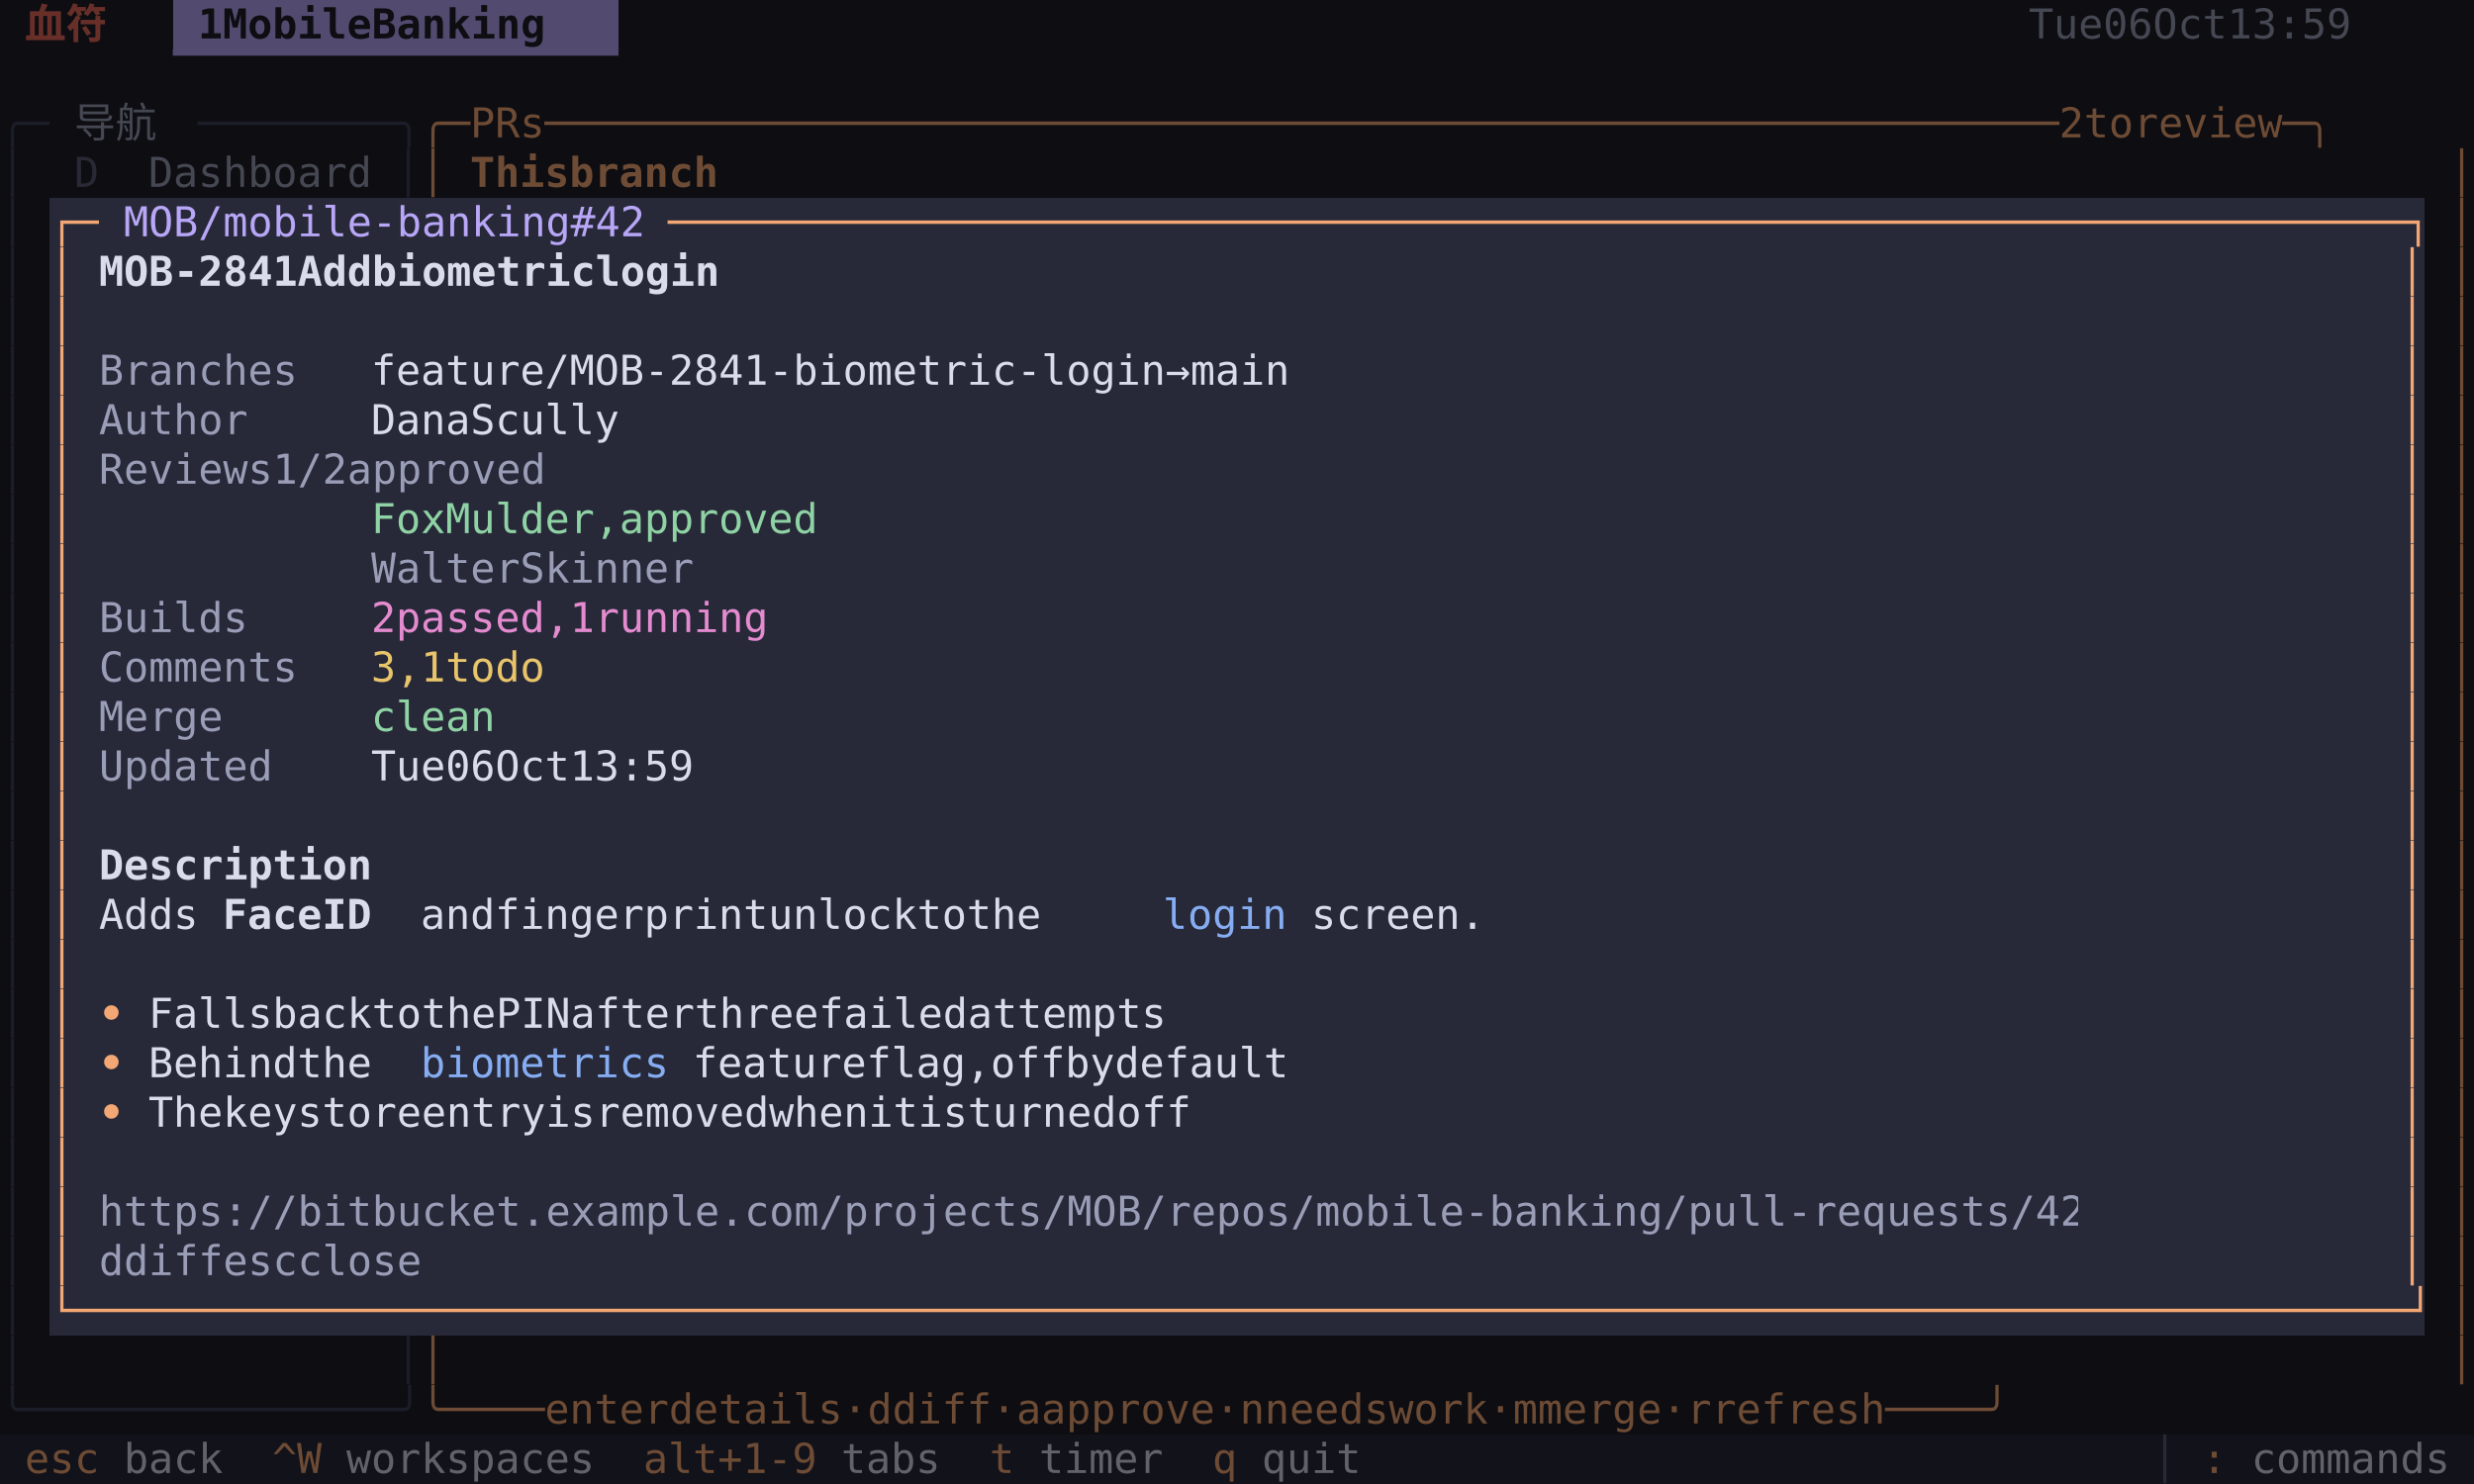
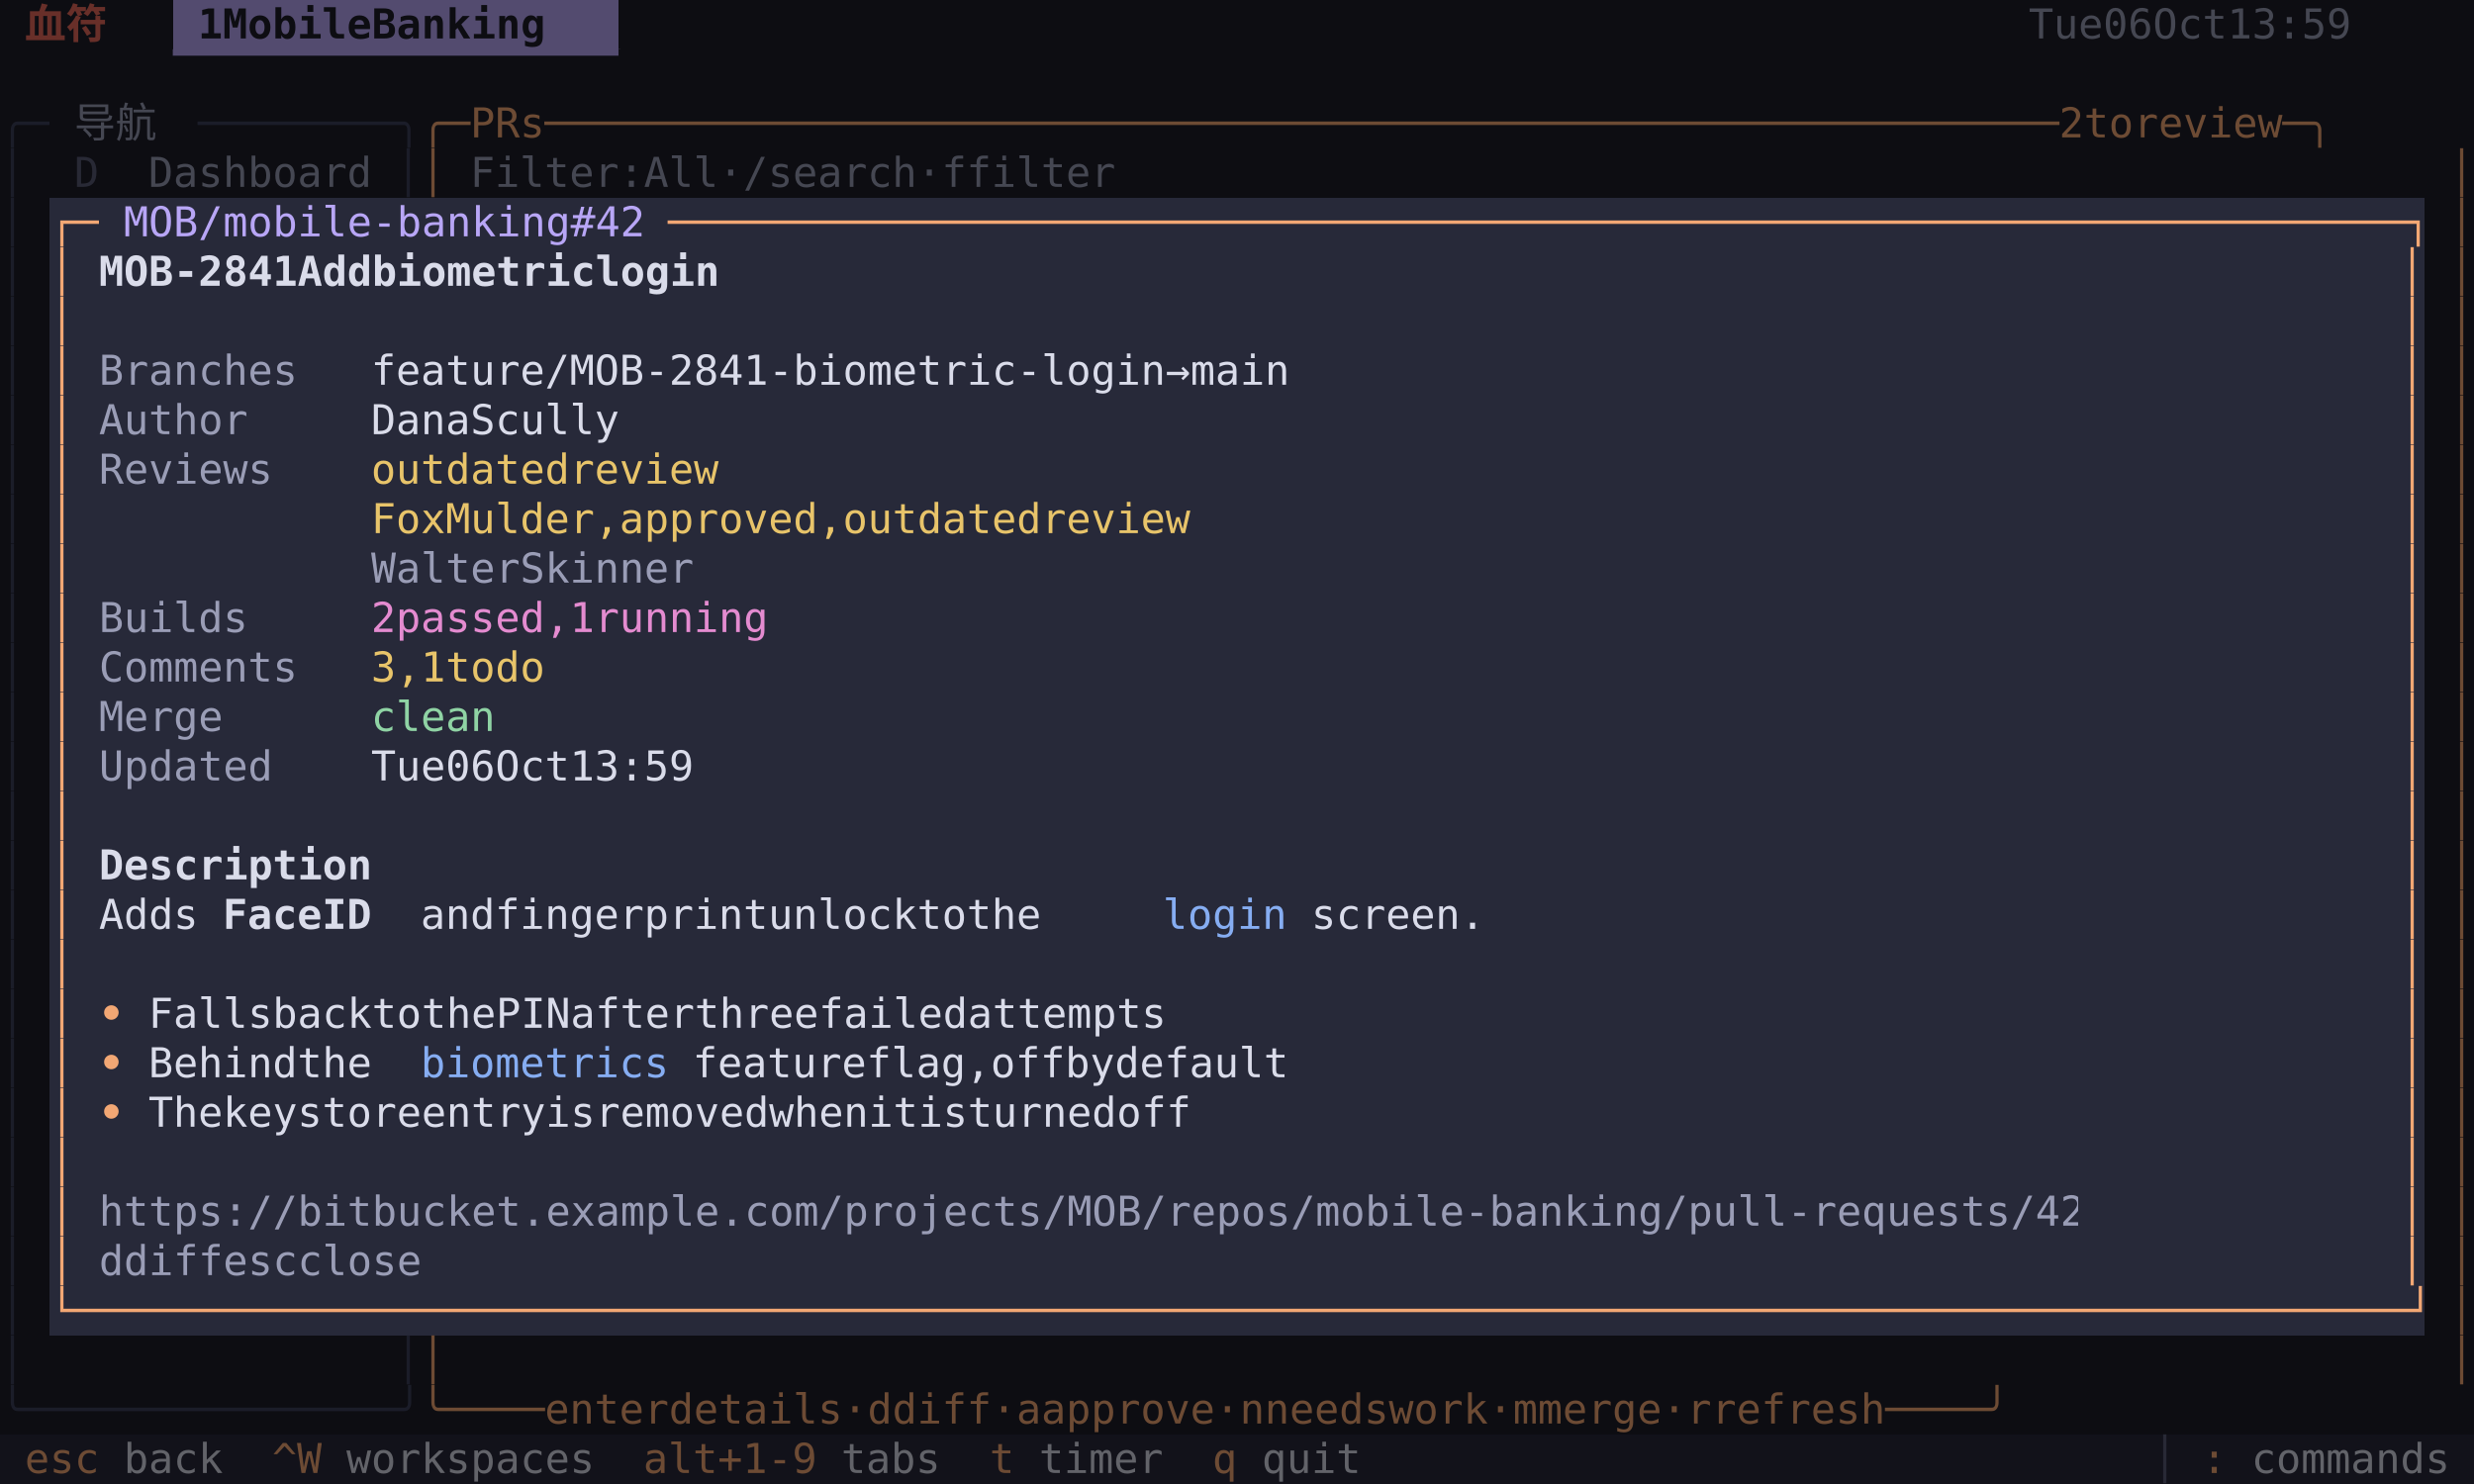
<svg xmlns="http://www.w3.org/2000/svg" width="900" height="540" viewBox="0 0 900 540" font-family="Menlo, 'DejaVu Sans Mono', 'Hiragino Sans GB', 'Noto Sans CJK SC', 'PingFang SC', monospace" font-size="15">
  <rect x="0" y="0" width="9" height="18" fill="#0d0d12" />
  <rect x="9" y="0" width="36" height="18" fill="#0d0d12" />
  <text x="9 27" y="14" fill="#682f29" font-weight="bold">血符</text>
  <rect x="45" y="0" width="18" height="18" fill="#0d0d12" />
  <rect x="63" y="0" width="162" height="18" fill="#534b6f" />
  <text x="72 90 99 108 117 126 135 153 162 171 180 189 198 207" y="14" fill="#0d0d12" font-weight="bold">1MobileBanking</text>
  <rect x="225" y="0" width="513" height="18" fill="#0d0d12" />
  <rect x="738" y="0" width="153" height="18" fill="#0d0d12" />
  <text x="738 747 756 774 783 801 810 819 846 855 864 873 882" y="14" fill="#454752">Tue06Oct13:59</text>
  <rect x="891" y="0" width="9" height="18" fill="#0d0d12" />
  <rect x="0" y="18" width="9" height="18" fill="#0d0d12" />
  <rect x="9" y="18" width="216" height="18" fill="#0d0d12" />
  <text x="63 72 81 90 99 108 117 126 135 144 153 162 171 180 189 198 207 216" y="32" fill="#534b6f">▔▔▔▔▔▔▔▔▔▔▔▔▔▔▔▔▔▔</text>
  <rect x="225" y="18" width="675" height="18" fill="#0d0d12" />
  <rect x="0" y="36" width="18" height="18" fill="#0d0d12" />
  <text x="0 9" y="50" fill="#1b1d29">╭─</text>
  <rect x="18" y="36" width="54" height="18" fill="#0d0d12" />
  <text x="27 45" y="50" fill="#454752">导航</text>
  <rect x="72" y="36" width="81" height="18" fill="#0d0d12" />
  <text x="72 81 90 99 108 117 126 135 144" y="50" fill="#1b1d29">────────╮</text>
  <rect x="153" y="36" width="747" height="18" fill="#0d0d12" />
  <text x="153 162 180 189 198 216 225 234 243 252 261 270 279 288 297 306 315 324 333 342 351 360 369 378 387 396 405 414 423 432 441 450 459 468 477 486 495 504 513 522 531 540 549 558 567 576 585 594 603 612 621 630 639 648 657 666 675 684 693 702 711 720 729 738 747 756 774 792 801 819 828 837 846 855 864 882 891" y="50" fill="#6d4b34">╭─PRs─────────────────────────────────────────────────────────────2toreview─╮</text>
  <rect x="0" y="54" width="9" height="18" fill="#0d0d12" />
  <text x="0" y="68" fill="#1b1d29">│</text>
  <rect x="9" y="54" width="9" height="18" fill="#0d0d12" />
  <rect x="18" y="54" width="27" height="18" fill="#0d0d12" />
  <text x="27" y="68" fill="#282935">D</text>
  <rect x="45" y="54" width="90" height="18" fill="#0d0d12" />
  <text x="54 63 72 81 90 99 108 117 126" y="68" fill="#454752">Dashboard</text>
  <rect x="135" y="54" width="9" height="18" fill="#0d0d12" />
  <rect x="144" y="54" width="9" height="18" fill="#0d0d12" />
  <text x="144" y="68" fill="#1b1d29">│</text>
  <rect x="153" y="54" width="9" height="18" fill="#0d0d12" />
  <text x="153" y="68" fill="#6d4b34">│</text>
  <rect x="162" y="54" width="9" height="18" fill="#0d0d12" />
-   <rect x="171" y="54" width="99" height="18" fill="#0d0d12" />
-   <text x="171 180 189 198 216 225 234 243 252 261" y="68" fill="#6d4b34" font-weight="bold">Thisbranch</text>
-   <rect x="270" y="54" width="621" height="18" fill="#0d0d12" />
+   <rect x="171" y="54" width="297" height="18" fill="#0d0d12" />
+   <text x="171 180 189 198 207 216 225 243 252 261 279 297 315 324 333 342 351 360 378 396 414 423 432 441 450 459" y="68" fill="#454752">Filter:All·/search·ffilter</text>
+   <rect x="468" y="54" width="423" height="18" fill="#0d0d12" />
  <rect x="891" y="54" width="9" height="18" fill="#0d0d12" />
  <text x="891" y="68" fill="#6d4b34">│</text>
  <rect x="0" y="72" width="9" height="18" fill="#0d0d12" />
  <text x="0" y="86" fill="#1b1d29">│</text>
  <rect x="9" y="72" width="9" height="18" fill="#0d0d12" />
  <rect x="18" y="72" width="18" height="18" fill="#272939" />
  <text x="18 27" y="86" fill="#f2a774">┌─</text>
  <rect x="36" y="72" width="207" height="18" fill="#272939" />
  <text x="45 54 63 72 81 90 99 108 117 126 135 144 153 162 171 180 189 198 207 216 225" y="86" fill="#b8a6f6">MOB/mobile-banking#42</text>
  <rect x="243" y="72" width="639" height="18" fill="#272939" />
  <text x="243 252 261 270 279 288 297 306 315 324 333 342 351 360 369 378 387 396 405 414 423 432 441 450 459 468 477 486 495 504 513 522 531 540 549 558 567 576 585 594 603 612 621 630 639 648 657 666 675 684 693 702 711 720 729 738 747 756 765 774 783 792 801 810 819 828 837 846 855 864 873" y="86" fill="#f2a774">──────────────────────────────────────────────────────────────────────┐</text>
  <rect x="882" y="72" width="9" height="18" fill="#0d0d12" />
  <rect x="891" y="72" width="9" height="18" fill="#0d0d12" />
  <text x="891" y="86" fill="#6d4b34">│</text>
  <rect x="0" y="90" width="9" height="18" fill="#0d0d12" />
  <text x="0" y="104" fill="#1b1d29">│</text>
  <rect x="9" y="90" width="9" height="18" fill="#0d0d12" />
  <rect x="18" y="90" width="9" height="18" fill="#272939" />
  <text x="18" y="104" fill="#f2a774">│</text>
  <rect x="27" y="90" width="9" height="18" fill="#272939" />
  <rect x="36" y="90" width="252" height="18" fill="#272939" />
  <text x="36 45 54 63 72 81 90 99 117 126 135 153 162 171 180 189 198 207 216 225 243 252 261 270 279" y="104" fill="#dadcea" font-weight="bold">MOB-2841Addbiometriclogin</text>
  <rect x="288" y="90" width="585" height="18" fill="#272939" />
  <rect x="873" y="90" width="9" height="18" fill="#272939" />
  <text x="873" y="104" fill="#f2a774">│</text>
  <rect x="882" y="90" width="9" height="18" fill="#0d0d12" />
  <rect x="891" y="90" width="9" height="18" fill="#0d0d12" />
  <text x="891" y="104" fill="#6d4b34">│</text>
  <rect x="0" y="108" width="9" height="18" fill="#0d0d12" />
  <text x="0" y="122" fill="#1b1d29">│</text>
  <rect x="9" y="108" width="9" height="18" fill="#0d0d12" />
  <rect x="18" y="108" width="9" height="18" fill="#272939" />
  <text x="18" y="122" fill="#f2a774">│</text>
  <rect x="27" y="108" width="846" height="18" fill="#272939" />
  <rect x="873" y="108" width="9" height="18" fill="#272939" />
  <text x="873" y="122" fill="#f2a774">│</text>
  <rect x="882" y="108" width="9" height="18" fill="#0d0d12" />
  <rect x="891" y="108" width="9" height="18" fill="#0d0d12" />
  <text x="891" y="122" fill="#6d4b34">│</text>
  <rect x="0" y="126" width="9" height="18" fill="#0d0d12" />
  <text x="0" y="140" fill="#1b1d29">│</text>
  <rect x="9" y="126" width="9" height="18" fill="#0d0d12" />
  <rect x="18" y="126" width="9" height="18" fill="#272939" />
  <text x="18" y="140" fill="#f2a774">│</text>
  <rect x="27" y="126" width="9" height="18" fill="#272939" />
  <rect x="36" y="126" width="99" height="18" fill="#272939" />
  <text x="36 45 54 63 72 81 90 99" y="140" fill="#9a9db6">Branches</text>
  <rect x="135" y="126" width="351" height="18" fill="#272939" />
  <text x="135 144 153 162 171 180 189 198 207 216 225 234 243 252 261 270 279 288 297 306 315 324 333 342 351 360 369 378 387 396 405 414 432 450 459 468 477" y="140" fill="#dadcea">feature/MOB-2841-biometric-login→main</text>
  <rect x="486" y="126" width="387" height="18" fill="#272939" />
  <rect x="873" y="126" width="9" height="18" fill="#272939" />
  <text x="873" y="140" fill="#f2a774">│</text>
  <rect x="882" y="126" width="9" height="18" fill="#0d0d12" />
  <rect x="891" y="126" width="9" height="18" fill="#0d0d12" />
  <text x="891" y="140" fill="#6d4b34">│</text>
  <rect x="0" y="144" width="9" height="18" fill="#0d0d12" />
  <text x="0" y="158" fill="#1b1d29">│</text>
  <rect x="9" y="144" width="9" height="18" fill="#0d0d12" />
  <rect x="18" y="144" width="9" height="18" fill="#272939" />
  <text x="18" y="158" fill="#f2a774">│</text>
  <rect x="27" y="144" width="9" height="18" fill="#272939" />
  <rect x="36" y="144" width="99" height="18" fill="#272939" />
  <text x="36 45 54 63 72 81" y="158" fill="#9a9db6">Author</text>
  <rect x="135" y="144" width="99" height="18" fill="#272939" />
  <text x="135 144 153 162 180 189 198 207 216 225" y="158" fill="#dadcea">DanaScully</text>
  <rect x="234" y="144" width="639" height="18" fill="#272939" />
  <rect x="873" y="144" width="9" height="18" fill="#272939" />
  <text x="873" y="158" fill="#f2a774">│</text>
  <rect x="882" y="144" width="9" height="18" fill="#0d0d12" />
  <rect x="891" y="144" width="9" height="18" fill="#0d0d12" />
  <text x="891" y="158" fill="#6d4b34">│</text>
  <rect x="0" y="162" width="9" height="18" fill="#0d0d12" />
  <text x="0" y="176" fill="#1b1d29">│</text>
  <rect x="9" y="162" width="9" height="18" fill="#0d0d12" />
  <rect x="18" y="162" width="9" height="18" fill="#272939" />
  <text x="18" y="176" fill="#f2a774">│</text>
  <rect x="27" y="162" width="9" height="18" fill="#272939" />
-   <rect x="36" y="162" width="207" height="18" fill="#272939" />
-   <text x="36 45 54 63 72 81 90 135 144 153 171 180 189 198 207 216 225 234" y="176" fill="#9a9db6">Reviews1/2approved</text>
-   <rect x="243" y="162" width="630" height="18" fill="#272939" />
+   <rect x="36" y="162" width="99" height="18" fill="#272939" />
+   <text x="36 45 54 63 72 81 90" y="176" fill="#9a9db6">Reviews</text>
+   <rect x="135" y="162" width="135" height="18" fill="#272939" />
+   <text x="135 144 153 162 171 180 189 198 216 225 234 243 252 261" y="176" fill="#e8c46a">outdatedreview</text>
+   <rect x="270" y="162" width="603" height="18" fill="#272939" />
  <rect x="873" y="162" width="9" height="18" fill="#272939" />
  <text x="873" y="176" fill="#f2a774">│</text>
  <rect x="882" y="162" width="9" height="18" fill="#0d0d12" />
  <rect x="891" y="162" width="9" height="18" fill="#0d0d12" />
  <text x="891" y="176" fill="#6d4b34">│</text>
  <rect x="0" y="180" width="9" height="18" fill="#0d0d12" />
  <text x="0" y="194" fill="#1b1d29">│</text>
  <rect x="9" y="180" width="9" height="18" fill="#0d0d12" />
  <rect x="18" y="180" width="9" height="18" fill="#272939" />
  <text x="18" y="194" fill="#f2a774">│</text>
  <rect x="27" y="180" width="9" height="18" fill="#272939" />
  <rect x="36" y="180" width="99" height="18" fill="#272939" />
-   <rect x="135" y="180" width="180" height="18" fill="#272939" />
-   <text x="135 144 153 171 180 189 198 207 216 225 243 252 261 270 279 288 297 306" y="194" fill="#8fd3a4">FoxMulder,approved</text>
-   <rect x="315" y="180" width="558" height="18" fill="#272939" />
+   <rect x="135" y="180" width="333" height="18" fill="#272939" />
+   <text x="135 144 153 171 180 189 198 207 216 225 243 252 261 270 279 288 297 306 315 333 342 351 360 369 378 387 396 414 423 432 441 450 459" y="194" fill="#e8c46a">FoxMulder,approved,outdatedreview</text>
+   <rect x="468" y="180" width="405" height="18" fill="#272939" />
  <rect x="873" y="180" width="9" height="18" fill="#272939" />
  <text x="873" y="194" fill="#f2a774">│</text>
  <rect x="882" y="180" width="9" height="18" fill="#0d0d12" />
  <rect x="891" y="180" width="9" height="18" fill="#0d0d12" />
  <text x="891" y="194" fill="#6d4b34">│</text>
  <rect x="0" y="198" width="9" height="18" fill="#0d0d12" />
  <text x="0" y="212" fill="#1b1d29">│</text>
  <rect x="9" y="198" width="9" height="18" fill="#0d0d12" />
  <rect x="18" y="198" width="9" height="18" fill="#272939" />
  <text x="18" y="212" fill="#f2a774">│</text>
  <rect x="27" y="198" width="9" height="18" fill="#272939" />
  <rect x="36" y="198" width="225" height="18" fill="#272939" />
  <text x="135 144 153 162 171 180 198 207 216 225 234 243 252" y="212" fill="#9a9db6">WalterSkinner</text>
  <rect x="261" y="198" width="612" height="18" fill="#272939" />
  <rect x="873" y="198" width="9" height="18" fill="#272939" />
  <text x="873" y="212" fill="#f2a774">│</text>
  <rect x="882" y="198" width="9" height="18" fill="#0d0d12" />
  <rect x="891" y="198" width="9" height="18" fill="#0d0d12" />
  <text x="891" y="212" fill="#6d4b34">│</text>
  <rect x="0" y="216" width="9" height="18" fill="#0d0d12" />
  <text x="0" y="230" fill="#1b1d29">│</text>
  <rect x="9" y="216" width="9" height="18" fill="#0d0d12" />
  <rect x="18" y="216" width="9" height="18" fill="#272939" />
  <text x="18" y="230" fill="#f2a774">│</text>
  <rect x="27" y="216" width="9" height="18" fill="#272939" />
  <rect x="36" y="216" width="99" height="18" fill="#272939" />
  <text x="36 45 54 63 72 81" y="230" fill="#9a9db6">Builds</text>
  <rect x="135" y="216" width="171" height="18" fill="#272939" />
  <text x="135 153 162 171 180 189 198 207 225 243 252 261 270 279 288 297" y="230" fill="#e48bd0">2passed,1running</text>
  <rect x="306" y="216" width="567" height="18" fill="#272939" />
  <rect x="873" y="216" width="9" height="18" fill="#272939" />
  <text x="873" y="230" fill="#f2a774">│</text>
  <rect x="882" y="216" width="9" height="18" fill="#0d0d12" />
  <rect x="891" y="216" width="9" height="18" fill="#0d0d12" />
  <text x="891" y="230" fill="#6d4b34">│</text>
  <rect x="0" y="234" width="9" height="18" fill="#0d0d12" />
  <text x="0" y="248" fill="#1b1d29">│</text>
  <rect x="9" y="234" width="9" height="18" fill="#0d0d12" />
  <rect x="18" y="234" width="9" height="18" fill="#272939" />
  <text x="18" y="248" fill="#f2a774">│</text>
  <rect x="27" y="234" width="9" height="18" fill="#272939" />
  <rect x="36" y="234" width="99" height="18" fill="#272939" />
  <text x="36 45 54 63 72 81 90 99" y="248" fill="#9a9db6">Comments</text>
  <rect x="135" y="234" width="90" height="18" fill="#272939" />
  <text x="135 144 162 180 189 207 216" y="248" fill="#e8c46a">3,1todo</text>
  <rect x="225" y="234" width="648" height="18" fill="#272939" />
  <rect x="873" y="234" width="9" height="18" fill="#272939" />
  <text x="873" y="248" fill="#f2a774">│</text>
  <rect x="882" y="234" width="9" height="18" fill="#0d0d12" />
  <rect x="891" y="234" width="9" height="18" fill="#0d0d12" />
  <text x="891" y="248" fill="#6d4b34">│</text>
  <rect x="0" y="252" width="9" height="18" fill="#0d0d12" />
  <text x="0" y="266" fill="#1b1d29">│</text>
  <rect x="9" y="252" width="9" height="18" fill="#0d0d12" />
  <rect x="18" y="252" width="9" height="18" fill="#272939" />
  <text x="18" y="266" fill="#f2a774">│</text>
  <rect x="27" y="252" width="9" height="18" fill="#272939" />
  <rect x="36" y="252" width="99" height="18" fill="#272939" />
  <text x="36 45 54 63 72" y="266" fill="#9a9db6">Merge</text>
  <rect x="135" y="252" width="45" height="18" fill="#272939" />
  <text x="135 144 153 162 171" y="266" fill="#8fd3a4">clean</text>
  <rect x="180" y="252" width="693" height="18" fill="#272939" />
  <rect x="873" y="252" width="9" height="18" fill="#272939" />
  <text x="873" y="266" fill="#f2a774">│</text>
  <rect x="882" y="252" width="9" height="18" fill="#0d0d12" />
  <rect x="891" y="252" width="9" height="18" fill="#0d0d12" />
  <text x="891" y="266" fill="#6d4b34">│</text>
  <rect x="0" y="270" width="9" height="18" fill="#0d0d12" />
  <text x="0" y="284" fill="#1b1d29">│</text>
  <rect x="9" y="270" width="9" height="18" fill="#0d0d12" />
  <rect x="18" y="270" width="9" height="18" fill="#272939" />
  <text x="18" y="284" fill="#f2a774">│</text>
  <rect x="27" y="270" width="9" height="18" fill="#272939" />
  <rect x="36" y="270" width="99" height="18" fill="#272939" />
  <text x="36 45 54 63 72 81 90" y="284" fill="#9a9db6">Updated</text>
  <rect x="135" y="270" width="144" height="18" fill="#272939" />
  <text x="135 144 153 171 180 198 207 216 234 243 252 261 270" y="284" fill="#dadcea">Tue06Oct13:59</text>
  <rect x="279" y="270" width="594" height="18" fill="#272939" />
  <rect x="873" y="270" width="9" height="18" fill="#272939" />
  <text x="873" y="284" fill="#f2a774">│</text>
  <rect x="882" y="270" width="9" height="18" fill="#0d0d12" />
  <rect x="891" y="270" width="9" height="18" fill="#0d0d12" />
  <text x="891" y="284" fill="#6d4b34">│</text>
  <rect x="0" y="288" width="9" height="18" fill="#0d0d12" />
  <text x="0" y="302" fill="#1b1d29">│</text>
  <rect x="9" y="288" width="9" height="18" fill="#0d0d12" />
  <rect x="18" y="288" width="9" height="18" fill="#272939" />
  <text x="18" y="302" fill="#f2a774">│</text>
  <rect x="27" y="288" width="846" height="18" fill="#272939" />
  <rect x="873" y="288" width="9" height="18" fill="#272939" />
  <text x="873" y="302" fill="#f2a774">│</text>
  <rect x="882" y="288" width="9" height="18" fill="#0d0d12" />
  <rect x="891" y="288" width="9" height="18" fill="#0d0d12" />
  <text x="891" y="302" fill="#6d4b34">│</text>
  <rect x="0" y="306" width="9" height="18" fill="#0d0d12" />
  <text x="0" y="320" fill="#1b1d29">│</text>
  <rect x="9" y="306" width="9" height="18" fill="#0d0d12" />
  <rect x="18" y="306" width="9" height="18" fill="#272939" />
  <text x="18" y="320" fill="#f2a774">│</text>
  <rect x="27" y="306" width="9" height="18" fill="#272939" />
  <rect x="36" y="306" width="99" height="18" fill="#272939" />
  <text x="36 45 54 63 72 81 90 99 108 117 126" y="320" fill="#dadcea" font-weight="bold">Description</text>
  <rect x="135" y="306" width="738" height="18" fill="#272939" />
  <rect x="873" y="306" width="9" height="18" fill="#272939" />
  <text x="873" y="320" fill="#f2a774">│</text>
  <rect x="882" y="306" width="9" height="18" fill="#0d0d12" />
  <rect x="891" y="306" width="9" height="18" fill="#0d0d12" />
  <text x="891" y="320" fill="#6d4b34">│</text>
  <rect x="0" y="324" width="9" height="18" fill="#0d0d12" />
  <text x="0" y="338" fill="#1b1d29">│</text>
  <rect x="9" y="324" width="9" height="18" fill="#0d0d12" />
  <rect x="18" y="324" width="9" height="18" fill="#272939" />
  <text x="18" y="338" fill="#f2a774">│</text>
  <rect x="27" y="324" width="9" height="18" fill="#272939" />
  <rect x="36" y="324" width="36" height="18" fill="#272939" />
  <text x="36 45 54 63" y="338" fill="#dadcea">Adds</text>
  <rect x="72" y="324" width="72" height="18" fill="#272939" />
  <text x="81 90 99 108 126 135" y="338" fill="#dadcea" font-weight="bold">FaceID</text>
  <rect x="144" y="324" width="270" height="18" fill="#272939" />
  <text x="153 162 171 189 198 207 216 225 234 243 252 261 270 279 297 306 315 324 333 342 360 369 387 396 405" y="338" fill="#dadcea">andfingerprintunlocktothe</text>
  <rect x="414" y="324" width="54" height="18" fill="#272939" />
  <text x="423 432 441 450 459" y="338" fill="#86adf2">login</text>
  <rect x="468" y="324" width="72" height="18" fill="#272939" />
  <text x="477 486 495 504 513 522 531" y="338" fill="#dadcea">screen.</text>
  <rect x="540" y="324" width="333" height="18" fill="#272939" />
  <rect x="873" y="324" width="9" height="18" fill="#272939" />
  <text x="873" y="338" fill="#f2a774">│</text>
  <rect x="882" y="324" width="9" height="18" fill="#0d0d12" />
  <rect x="891" y="324" width="9" height="18" fill="#0d0d12" />
  <text x="891" y="338" fill="#6d4b34">│</text>
  <rect x="0" y="342" width="9" height="18" fill="#0d0d12" />
  <text x="0" y="356" fill="#1b1d29">│</text>
  <rect x="9" y="342" width="9" height="18" fill="#0d0d12" />
  <rect x="18" y="342" width="9" height="18" fill="#272939" />
  <text x="18" y="356" fill="#f2a774">│</text>
  <rect x="27" y="342" width="9" height="18" fill="#272939" />
  <rect x="36" y="342" width="9" height="18" fill="#272939" />
  <rect x="45" y="342" width="828" height="18" fill="#272939" />
  <rect x="873" y="342" width="9" height="18" fill="#272939" />
  <text x="873" y="356" fill="#f2a774">│</text>
  <rect x="882" y="342" width="9" height="18" fill="#0d0d12" />
  <rect x="891" y="342" width="9" height="18" fill="#0d0d12" />
  <text x="891" y="356" fill="#6d4b34">│</text>
  <rect x="0" y="360" width="9" height="18" fill="#0d0d12" />
  <text x="0" y="374" fill="#1b1d29">│</text>
  <rect x="9" y="360" width="9" height="18" fill="#0d0d12" />
  <rect x="18" y="360" width="9" height="18" fill="#272939" />
  <text x="18" y="374" fill="#f2a774">│</text>
  <rect x="27" y="360" width="9" height="18" fill="#272939" />
  <rect x="36" y="360" width="18" height="18" fill="#272939" />
  <text x="36" y="374" fill="#f2a774" font-weight="bold">•</text>
  <rect x="54" y="360" width="441" height="18" fill="#272939" />
  <text x="54 63 72 81 90 108 117 126 135 153 162 180 189 198 216 225 234 252 261 270 279 288 306 315 324 333 342 360 369 378 387 396 405 423 432 441 450 459 468 477 486" y="374" fill="#dadcea">FallsbacktothePINafterthreefailedattempts</text>
  <rect x="495" y="360" width="378" height="18" fill="#272939" />
  <rect x="873" y="360" width="9" height="18" fill="#272939" />
  <text x="873" y="374" fill="#f2a774">│</text>
  <rect x="882" y="360" width="9" height="18" fill="#0d0d12" />
  <rect x="891" y="360" width="9" height="18" fill="#0d0d12" />
  <text x="891" y="374" fill="#6d4b34">│</text>
  <rect x="0" y="378" width="9" height="18" fill="#0d0d12" />
  <text x="0" y="392" fill="#1b1d29">│</text>
  <rect x="9" y="378" width="9" height="18" fill="#0d0d12" />
  <rect x="18" y="378" width="9" height="18" fill="#272939" />
  <text x="18" y="392" fill="#f2a774">│</text>
  <rect x="27" y="378" width="9" height="18" fill="#272939" />
  <rect x="36" y="378" width="18" height="18" fill="#272939" />
  <text x="36" y="392" fill="#f2a774" font-weight="bold">•</text>
  <rect x="54" y="378" width="90" height="18" fill="#272939" />
  <text x="54 63 72 81 90 99 117 126 135" y="392" fill="#dadcea">Behindthe</text>
  <rect x="144" y="378" width="99" height="18" fill="#272939" />
  <text x="153 162 171 180 189 198 207 216 225 234" y="392" fill="#86adf2">biometrics</text>
  <rect x="243" y="378" width="261" height="18" fill="#272939" />
  <text x="252 261 270 279 288 297 306 324 333 342 351 360 378 387 396 414 423 441 450 459 468 477 486 495" y="392" fill="#dadcea">featureflag,offbydefault</text>
  <rect x="504" y="378" width="369" height="18" fill="#272939" />
  <rect x="873" y="378" width="9" height="18" fill="#272939" />
  <text x="873" y="392" fill="#f2a774">│</text>
  <rect x="882" y="378" width="9" height="18" fill="#0d0d12" />
  <rect x="891" y="378" width="9" height="18" fill="#0d0d12" />
  <text x="891" y="392" fill="#6d4b34">│</text>
  <rect x="0" y="396" width="9" height="18" fill="#0d0d12" />
  <text x="0" y="410" fill="#1b1d29">│</text>
  <rect x="9" y="396" width="9" height="18" fill="#0d0d12" />
  <rect x="18" y="396" width="9" height="18" fill="#272939" />
  <text x="18" y="410" fill="#f2a774">│</text>
  <rect x="27" y="396" width="9" height="18" fill="#272939" />
  <rect x="36" y="396" width="18" height="18" fill="#272939" />
  <text x="36" y="410" fill="#f2a774" font-weight="bold">•</text>
  <rect x="54" y="396" width="459" height="18" fill="#272939" />
  <text x="54 63 72 90 99 108 117 126 135 144 153 171 180 189 198 207 225 234 252 261 270 279 288 297 306 324 333 342 351 369 378 396 405 423 432 441 450 459 468 486 495 504" y="410" fill="#dadcea">Thekeystoreentryisremovedwhenitisturnedoff</text>
  <rect x="513" y="396" width="360" height="18" fill="#272939" />
  <rect x="873" y="396" width="9" height="18" fill="#272939" />
  <text x="873" y="410" fill="#f2a774">│</text>
  <rect x="882" y="396" width="9" height="18" fill="#0d0d12" />
  <rect x="891" y="396" width="9" height="18" fill="#0d0d12" />
  <text x="891" y="410" fill="#6d4b34">│</text>
  <rect x="0" y="414" width="9" height="18" fill="#0d0d12" />
  <text x="0" y="428" fill="#1b1d29">│</text>
  <rect x="9" y="414" width="9" height="18" fill="#0d0d12" />
  <rect x="18" y="414" width="9" height="18" fill="#272939" />
  <text x="18" y="428" fill="#f2a774">│</text>
  <rect x="27" y="414" width="846" height="18" fill="#272939" />
  <rect x="873" y="414" width="9" height="18" fill="#272939" />
  <text x="873" y="428" fill="#f2a774">│</text>
  <rect x="882" y="414" width="9" height="18" fill="#0d0d12" />
  <rect x="891" y="414" width="9" height="18" fill="#0d0d12" />
  <text x="891" y="428" fill="#6d4b34">│</text>
  <rect x="0" y="432" width="9" height="18" fill="#0d0d12" />
  <text x="0" y="446" fill="#1b1d29">│</text>
  <rect x="9" y="432" width="9" height="18" fill="#0d0d12" />
  <rect x="18" y="432" width="9" height="18" fill="#272939" />
  <text x="18" y="446" fill="#f2a774">│</text>
  <rect x="27" y="432" width="9" height="18" fill="#272939" />
  <rect x="36" y="432" width="720" height="18" fill="#272939" />
  <text x="36 45 54 63 72 81 90 99 108 117 126 135 144 153 162 171 180 189 198 207 216 225 234 243 252 261 270 279 288 297 306 315 324 333 342 351 360 369 378 387 396 405 414 423 432 441 450 459 468 477 486 495 504 513 522 531 540 549 558 567 576 585 594 603 612 621 630 639 648 657 666 675 684 693 702 711 720 729 738 747" y="446" fill="#9a9db6">https://bitbucket.example.com/projects/MOB/repos/mobile-banking/pull-requests/42</text>
  <rect x="756" y="432" width="117" height="18" fill="#272939" />
  <rect x="873" y="432" width="9" height="18" fill="#272939" />
  <text x="873" y="446" fill="#f2a774">│</text>
  <rect x="882" y="432" width="9" height="18" fill="#0d0d12" />
  <rect x="891" y="432" width="9" height="18" fill="#0d0d12" />
  <text x="891" y="446" fill="#6d4b34">│</text>
  <rect x="0" y="450" width="9" height="18" fill="#0d0d12" />
  <text x="0" y="464" fill="#1b1d29">│</text>
  <rect x="9" y="450" width="9" height="18" fill="#0d0d12" />
  <rect x="18" y="450" width="9" height="18" fill="#272939" />
  <text x="18" y="464" fill="#f2a774">│</text>
  <rect x="27" y="450" width="9" height="18" fill="#272939" />
  <rect x="36" y="450" width="153" height="18" fill="#272939" />
  <text x="36 54 63 72 81 108 117 126 144 153 162 171 180" y="464" fill="#9a9db6">ddiffescclose</text>
  <rect x="189" y="450" width="684" height="18" fill="#272939" />
  <rect x="873" y="450" width="9" height="18" fill="#272939" />
  <text x="873" y="464" fill="#f2a774">│</text>
  <rect x="882" y="450" width="9" height="18" fill="#0d0d12" />
  <rect x="891" y="450" width="9" height="18" fill="#0d0d12" />
  <text x="891" y="464" fill="#6d4b34">│</text>
  <rect x="0" y="468" width="9" height="18" fill="#0d0d12" />
  <text x="0" y="482" fill="#1b1d29">│</text>
  <rect x="9" y="468" width="9" height="18" fill="#0d0d12" />
  <rect x="18" y="468" width="864" height="18" fill="#272939" />
  <text x="18 27 36 45 54 63 72 81 90 99 108 117 126 135 144 153 162 171 180 189 198 207 216 225 234 243 252 261 270 279 288 297 306 315 324 333 342 351 360 369 378 387 396 405 414 423 432 441 450 459 468 477 486 495 504 513 522 531 540 549 558 567 576 585 594 603 612 621 630 639 648 657 666 675 684 693 702 711 720 729 738 747 756 765 774 783 792 801 810 819 828 837 846 855 864 873" y="482" fill="#f2a774">└──────────────────────────────────────────────────────────────────────────────────────────────┘</text>
  <rect x="882" y="468" width="9" height="18" fill="#0d0d12" />
  <rect x="891" y="468" width="9" height="18" fill="#0d0d12" />
  <text x="891" y="482" fill="#6d4b34">│</text>
  <rect x="0" y="486" width="9" height="18" fill="#0d0d12" />
  <text x="0" y="500" fill="#1b1d29">│</text>
  <rect x="9" y="486" width="135" height="18" fill="#0d0d12" />
  <rect x="144" y="486" width="9" height="18" fill="#0d0d12" />
  <text x="144" y="500" fill="#1b1d29">│</text>
  <rect x="153" y="486" width="9" height="18" fill="#0d0d12" />
  <text x="153" y="500" fill="#6d4b34">│</text>
  <rect x="162" y="486" width="729" height="18" fill="#0d0d12" />
  <rect x="891" y="486" width="9" height="18" fill="#0d0d12" />
  <text x="891" y="500" fill="#6d4b34">│</text>
  <rect x="0" y="504" width="153" height="18" fill="#0d0d12" />
  <text x="0 9 18 27 36 45 54 63 72 81 90 99 108 117 126 135 144" y="518" fill="#1b1d29">╰───────────────╯</text>
  <rect x="153" y="504" width="747" height="18" fill="#0d0d12" />
  <text x="153 162 171 180 189 207 216 225 234 243 261 270 279 288 297 306 315 333 351 369 378 387 396 414 432 450 459 468 477 486 495 504 522 540 558 567 576 585 594 612 621 630 639 657 675 693 702 711 720 729 747 765 783 792 801 810 819 828 837 855 864 873 882 891" y="518" fill="#6d4b34">╰────enterdetails·ddiff·aapprove·nneedswork·mmerge·rrefresh────╯</text>
  <rect x="0" y="522" width="36" height="18" fill="#12121a" />
  <text x="9 18 27" y="536" fill="#6d4b34">esc</text>
  <rect x="36" y="522" width="54" height="18" fill="#12121a" />
  <text x="45 54 63 72" y="536" fill="#626369">back</text>
  <rect x="90" y="522" width="27" height="18" fill="#12121a" />
  <text x="99 108" y="536" fill="#6d4b34">^W</text>
  <rect x="117" y="522" width="108" height="18" fill="#12121a" />
  <text x="126 135 144 153 162 171 180 189 198 207" y="536" fill="#626369">workspaces</text>
  <rect x="225" y="522" width="72" height="18" fill="#12121a" />
  <text x="234 243 252 261 270 279 288" y="536" fill="#6d4b34">alt+1-9</text>
  <rect x="297" y="522" width="54" height="18" fill="#12121a" />
  <text x="306 315 324 333" y="536" fill="#626369">tabs</text>
  <rect x="351" y="522" width="18" height="18" fill="#12121a" />
  <text x="360" y="536" fill="#6d4b34">t</text>
  <rect x="369" y="522" width="63" height="18" fill="#12121a" />
  <text x="378 387 396 405 414" y="536" fill="#626369">timer</text>
  <rect x="432" y="522" width="18" height="18" fill="#12121a" />
  <text x="441" y="536" fill="#6d4b34">q</text>
  <rect x="450" y="522" width="54" height="18" fill="#12121a" />
  <text x="459 468 477 486" y="536" fill="#626369">quit</text>
  <rect x="504" y="522" width="279" height="18" fill="#12121a" />
  <rect x="783" y="522" width="18" height="18" fill="#12121a" />
  <text x="783" y="536" fill="#282935">│</text>
  <rect x="801" y="522" width="9" height="18" fill="#12121a" />
  <text x="801" y="536" fill="#6d4b34">:</text>
  <rect x="810" y="522" width="90" height="18" fill="#12121a" />
  <text x="819 828 837 846 855 864 873 882" y="536" fill="#626369">commands</text>
</svg>
